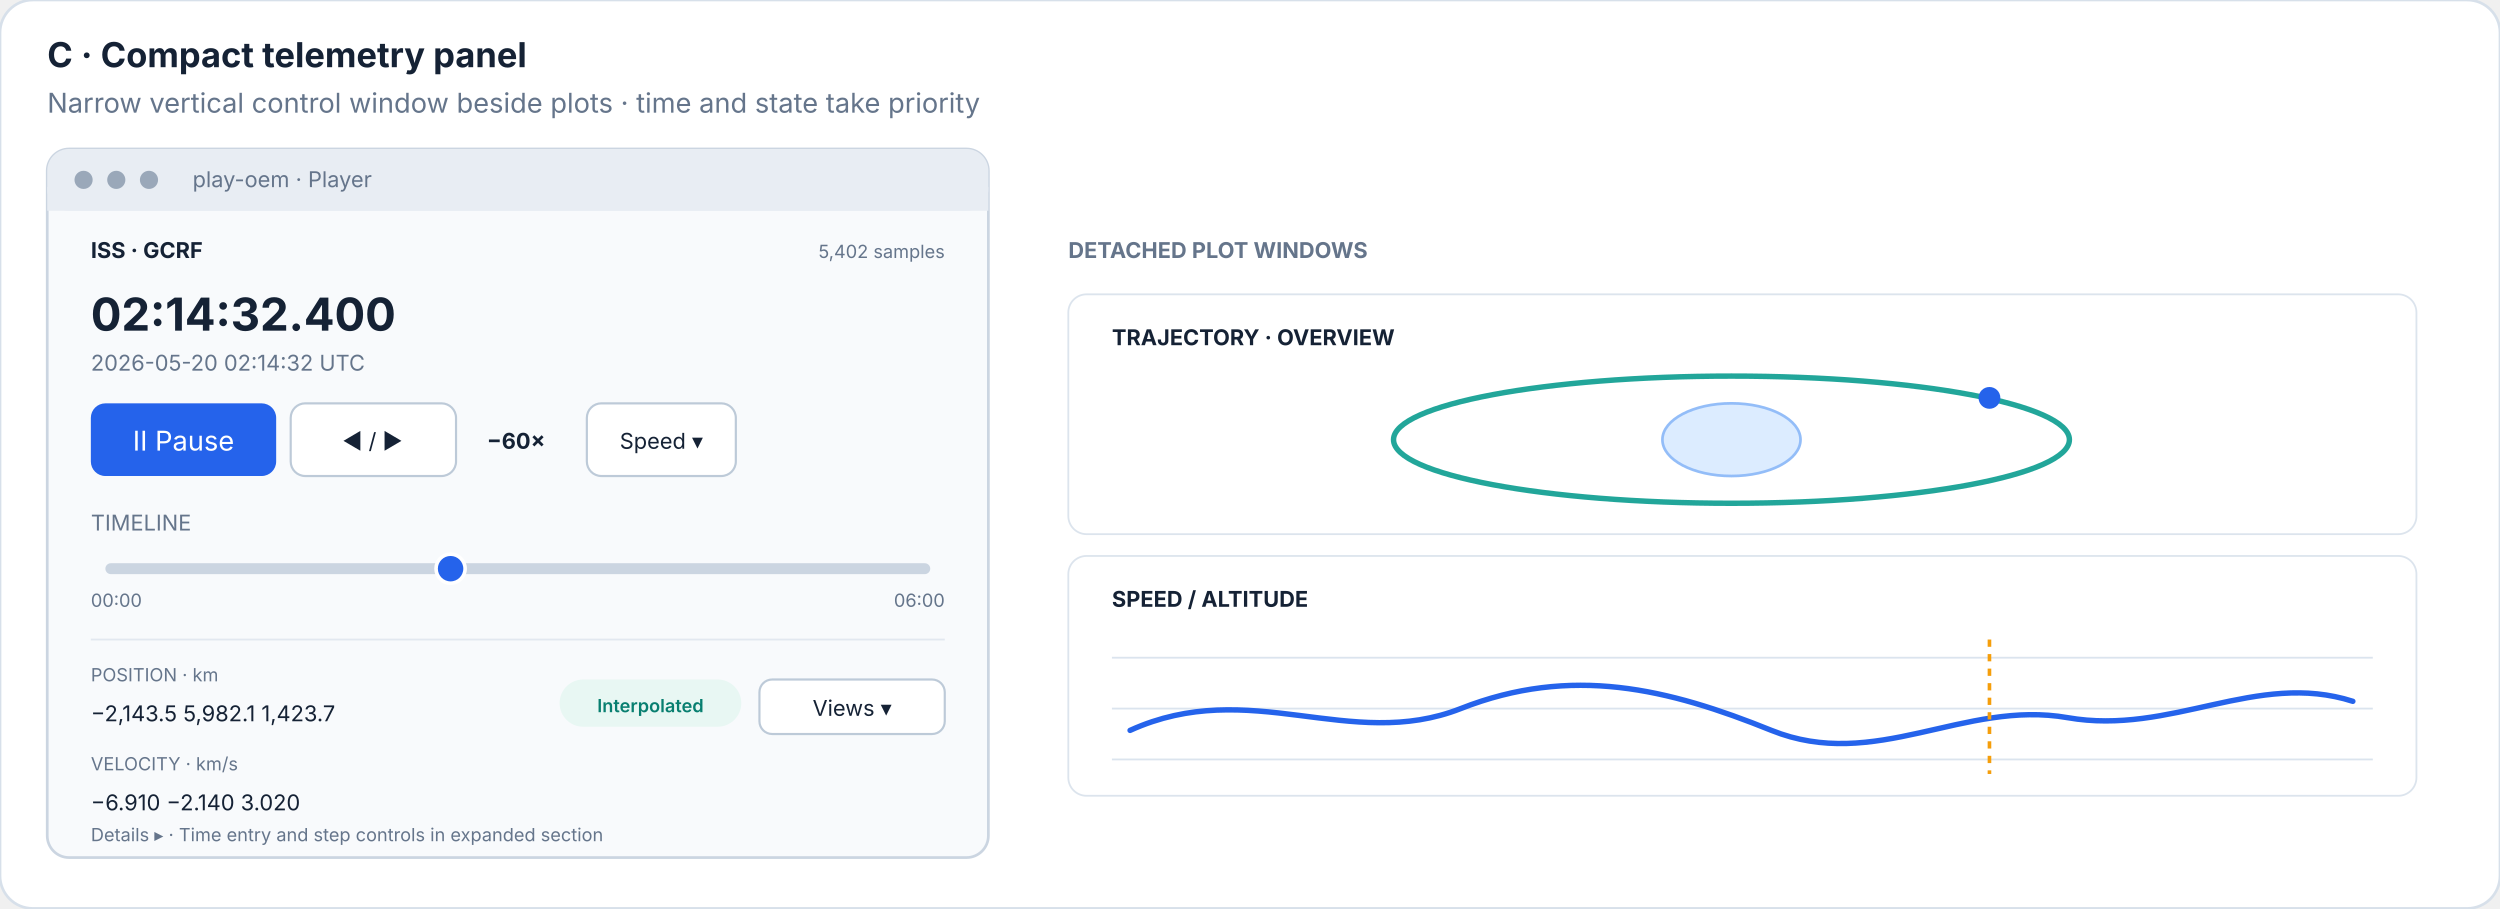
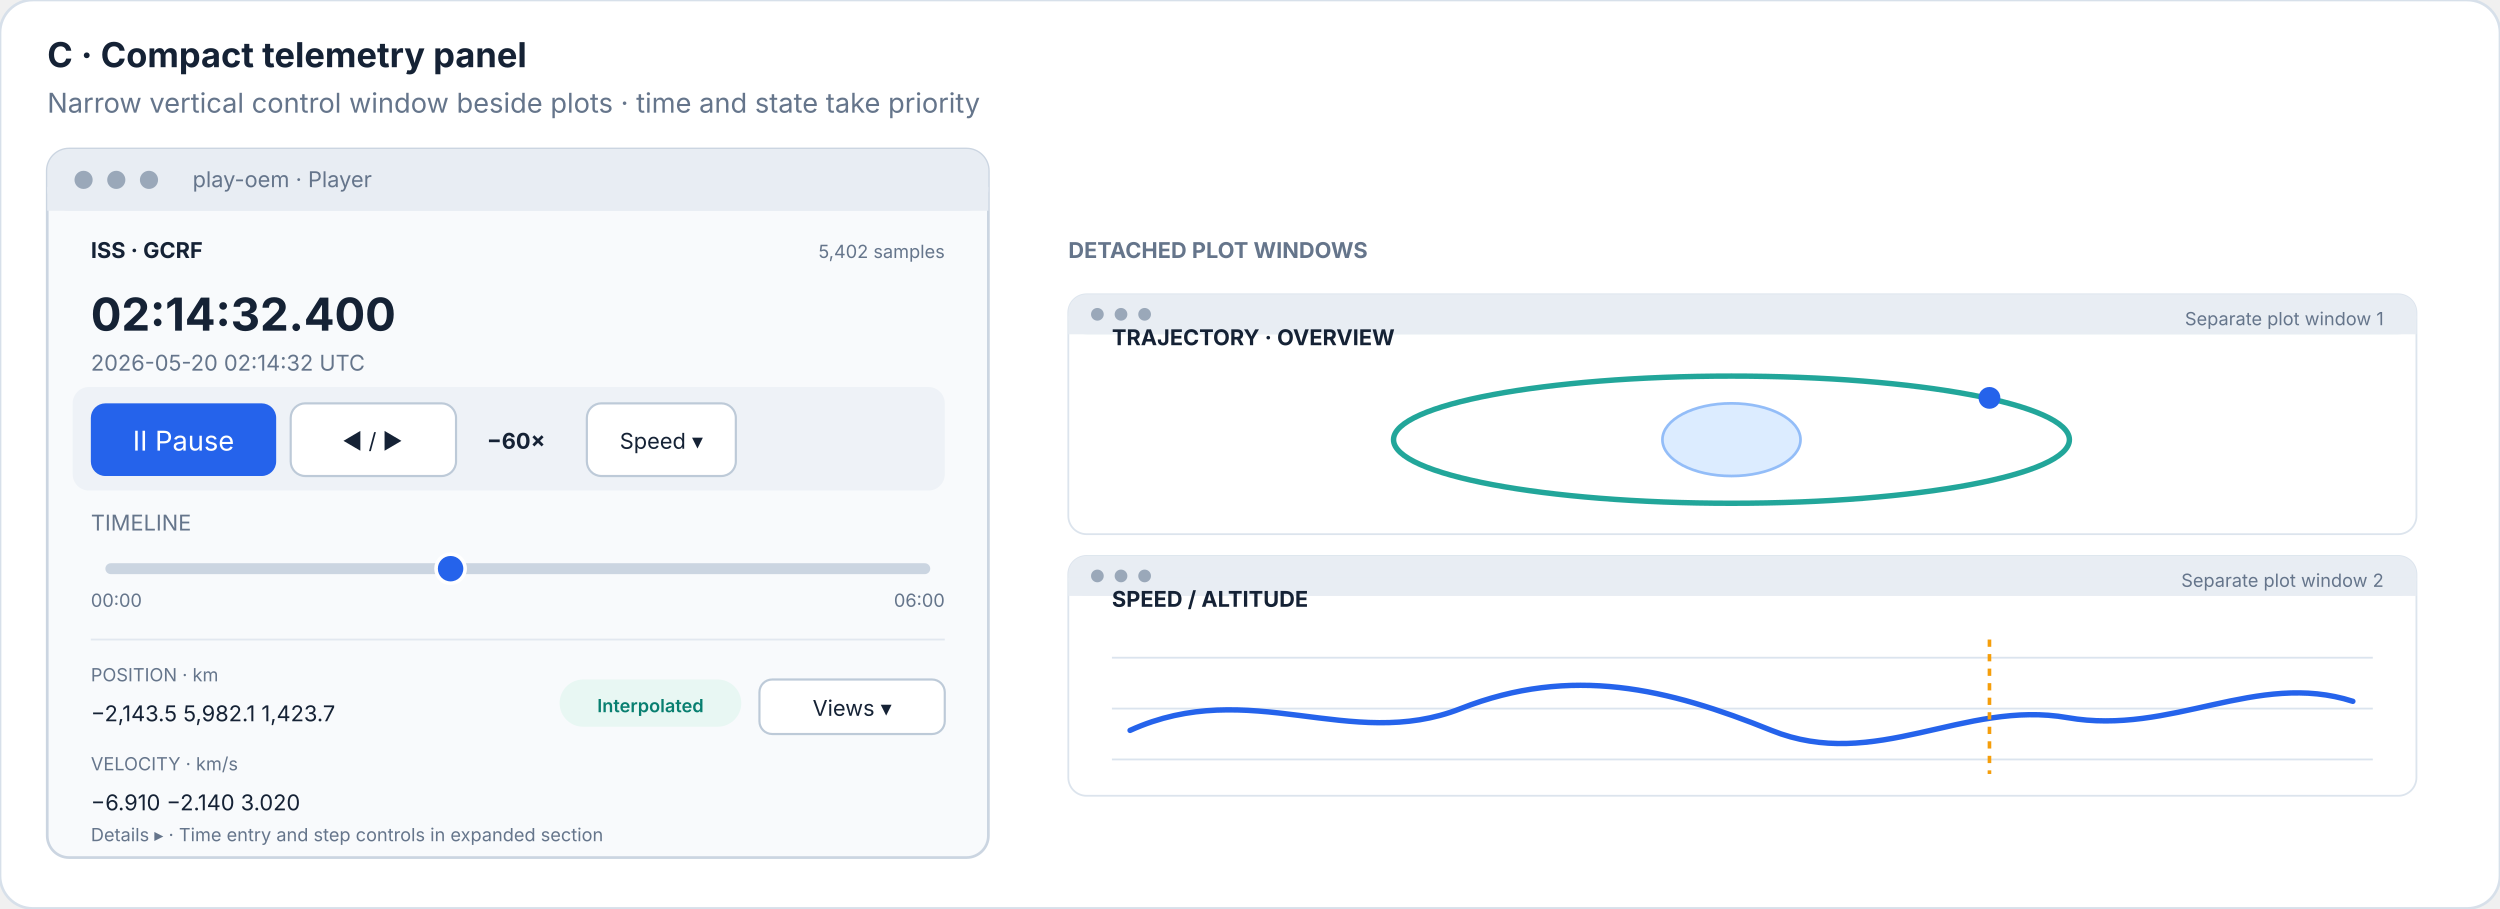
<svg xmlns="http://www.w3.org/2000/svg" width="1376" height="500" viewBox="32 1048 1376 500" role="img" aria-labelledby="title desc">
  <defs>
    <linearGradient id="accent" x1="0" x2="1">
      <stop offset="0" stop-color="#3b82f6" />
      <stop offset="1" stop-color="#14b8a6" />
    </linearGradient>
    <style>
      .bg{fill:#eef2f7}
      .card{fill:#fff;stroke:#d7e0ea;stroke-width:1.5}
      .window{fill:#f8fafc;stroke:#cbd5e1;stroke-width:1.5}
      .chrome{fill:#e8edf3}
      .ink{fill:#152235;font-family:Inter,-apple-system,BlinkMacSystemFont,"Segoe UI",sans-serif}
      .muted{fill:#65758b;font-family:Inter,-apple-system,BlinkMacSystemFont,"Segoe UI",sans-serif}
      .white{fill:#fff;font-family:Inter,-apple-system,BlinkMacSystemFont,"Segoe UI",sans-serif}
      .h1{font-size:28px;font-weight:700}
      .h2{font-size:19px;font-weight:700}
      .body{font-size:15px}
      .small{font-size:12px}
      .tiny{font-size:10px}
      .button{fill:#fff;stroke:#bdcad8;stroke-width:1.2}
      .selected{fill:#e9f2ff;stroke:#6aa2f8;stroke-width:1.4}
      .primary{fill:#2563eb}
      .panel{fill:#fff;stroke:#dce4ed;stroke-width:1}
      .grid{stroke:#dbe4ee;stroke-width:1}
      .plot{fill:none;stroke:#2563eb;stroke-width:3;stroke-linecap:round;stroke-linejoin:round}
      .orbit{fill:none;stroke:#22a69a;stroke-width:3;stroke-linecap:round}
    </style>
  </defs>
  <rect class="card" x="32" y="1048" width="1376" height="500" rx="18" />
  <text class="ink h2" x="58" y="1085">C · Compact telemetry panel</text>
  <text class="muted body" x="58" y="1110">Narrow vertical control window beside plots · time and state take priority</text>
  <rect class="window" x="58" y="1130" width="518" height="390" rx="12" />
  <rect class="chrome" x="58" y="1130" width="518" height="34" rx="12" />
  <rect class="chrome" x="58" y="1151" width="518" height="13" />
  <circle cx="78" cy="1147" r="5" fill="#9aa8b9" />
  <circle cx="96" cy="1147" r="5" fill="#9aa8b9" />
  <circle cx="114" cy="1147" r="5" fill="#9aa8b9" />
  <text class="muted small" x="138" y="1151">play-oem · Player</text>
  <text class="ink small" x="82" y="1190" font-weight="700">ISS · GCRF</text>
  <text class="muted tiny" x="552" y="1190" text-anchor="end">5,402 samples</text>
  <text class="ink" x="82" y="1230" font-size="25" font-weight="700">02:14:32.400</text>
  <text class="muted small" x="82" y="1252">2026-05-20 02:14:32 UTC</text>
+   <rect x="72" y="1261" width="480" height="57" rx="9" fill="#eef2f7" />
  <rect class="primary" x="82" y="1270" width="102" height="40" rx="8" />
  <text class="white body" x="133" y="1296" text-anchor="middle">Ⅱ Pause</text>
  <rect class="button" x="192" y="1270" width="91" height="40" rx="8" />
  <text class="ink small" x="237" y="1295" text-anchor="middle">◀ / ▶</text>
  <text class="ink small" x="300" y="1295" font-weight="700">−60×</text>
  <rect class="button" x="355" y="1270" width="82" height="40" rx="8" />
  <text class="ink small" x="396" y="1295" text-anchor="middle">Speed ▾</text>
  <text class="muted small" x="82" y="1340">TIMELINE</text>
  <line x1="93" y1="1361" x2="541" y2="1361" stroke="#cbd5e1" stroke-width="6" stroke-linecap="round" />
  <line x1="93" y1="1361" x2="280" y2="1361" stroke="url(#accent)" stroke-width="6" stroke-linecap="round" />
  <circle cx="280" cy="1361" r="8" fill="#2563eb" stroke="#fff" stroke-width="2" />
  <text class="muted tiny" x="82" y="1382">00:00</text>
  <text class="muted tiny" x="552" y="1382" text-anchor="end">06:00</text>
  <line x1="82" y1="1400" x2="552" y2="1400" stroke="#e2e8f0" />
  <text class="muted tiny" x="82" y="1423">POSITION · km</text>
  <text class="ink small" x="82" y="1445">−2,143.5   5,982.1   1,423.7</text>
  <text class="muted tiny" x="82" y="1472">VELOCITY · km/s</text>
  <text class="ink small" x="82" y="1494">−6.910   −2.140   3.020</text>
  <rect x="340" y="1422" width="100" height="26" rx="13" fill="#e8f7f3" />
  <text x="390" y="1440" text-anchor="middle" fill="#087f70" font-family="Inter, sans-serif" font-size="10" font-weight="600">Interpolated</text>
  <rect class="button" x="450" y="1422" width="102" height="30" rx="7" />
  <text class="ink small" x="501" y="1442" text-anchor="middle">Views ▾</text>
  <rect class="button" x="82" y="1498" width="470" height="0" rx="7" />
  <text class="muted tiny" x="82" y="1511">Details ▸  ·  Time entry and step controls in expanded section</text>
  <text class="muted small" x="620" y="1190" font-weight="700">DETACHED PLOT WINDOWS</text>
  <rect class="panel" x="620" y="1210" width="742" height="132" rx="10" />
+   <rect class="chrome" x="620" y="1210" width="742" height="22" rx="10" />
+   <rect class="chrome" x="620" y="1222" width="742" height="10" />
+   <circle cx="636" cy="1221" r="3.5" fill="#9aa8b9" />
+   <circle cx="649" cy="1221" r="3.5" fill="#9aa8b9" />
+   <circle cx="662" cy="1221" r="3.5" fill="#9aa8b9" />
  <text class="ink small" x="644" y="1238" font-weight="700">TRAJECTORY · OVERVIEW</text>
+   <text class="muted tiny" x="1344" y="1227" text-anchor="end">Separate plot window 1</text>
  <ellipse cx="985" cy="1290" rx="186" ry="35" class="orbit" />
  <ellipse cx="985" cy="1290" rx="38" ry="20" fill="#dcecff" stroke="#93bdf8" stroke-width="1.5" />
  <circle cx="1127" cy="1267" r="6" fill="#2563eb" />
  <rect class="panel" x="620" y="1354" width="742" height="132" rx="10" />
+   <rect class="chrome" x="620" y="1354" width="742" height="22" rx="10" />
+   <rect class="chrome" x="620" y="1366" width="742" height="10" />
+   <circle cx="636" cy="1365" r="3.5" fill="#9aa8b9" />
+   <circle cx="649" cy="1365" r="3.5" fill="#9aa8b9" />
+   <circle cx="662" cy="1365" r="3.5" fill="#9aa8b9" />
  <text class="ink small" x="644" y="1382" font-weight="700">SPEED / ALTITUDE</text>
+   <text class="muted tiny" x="1344" y="1371" text-anchor="end">Separate plot window 2</text>
  <line class="grid" x1="644" y1="1410" x2="1338" y2="1410" />
  <line class="grid" x1="644" y1="1438" x2="1338" y2="1438" />
  <line class="grid" x1="644" y1="1466" x2="1338" y2="1466" />
  <path class="plot" d="M654 1450 C720 1420,775 1462,836 1438 S950 1427,1007 1450 S1113 1433,1170 1443 S1274 1417,1327 1434" />
  <line x1="1127" y1="1400" x2="1127" y2="1474" stroke="#f59e0b" stroke-width="2" stroke-dasharray="4 4" />
</svg>
